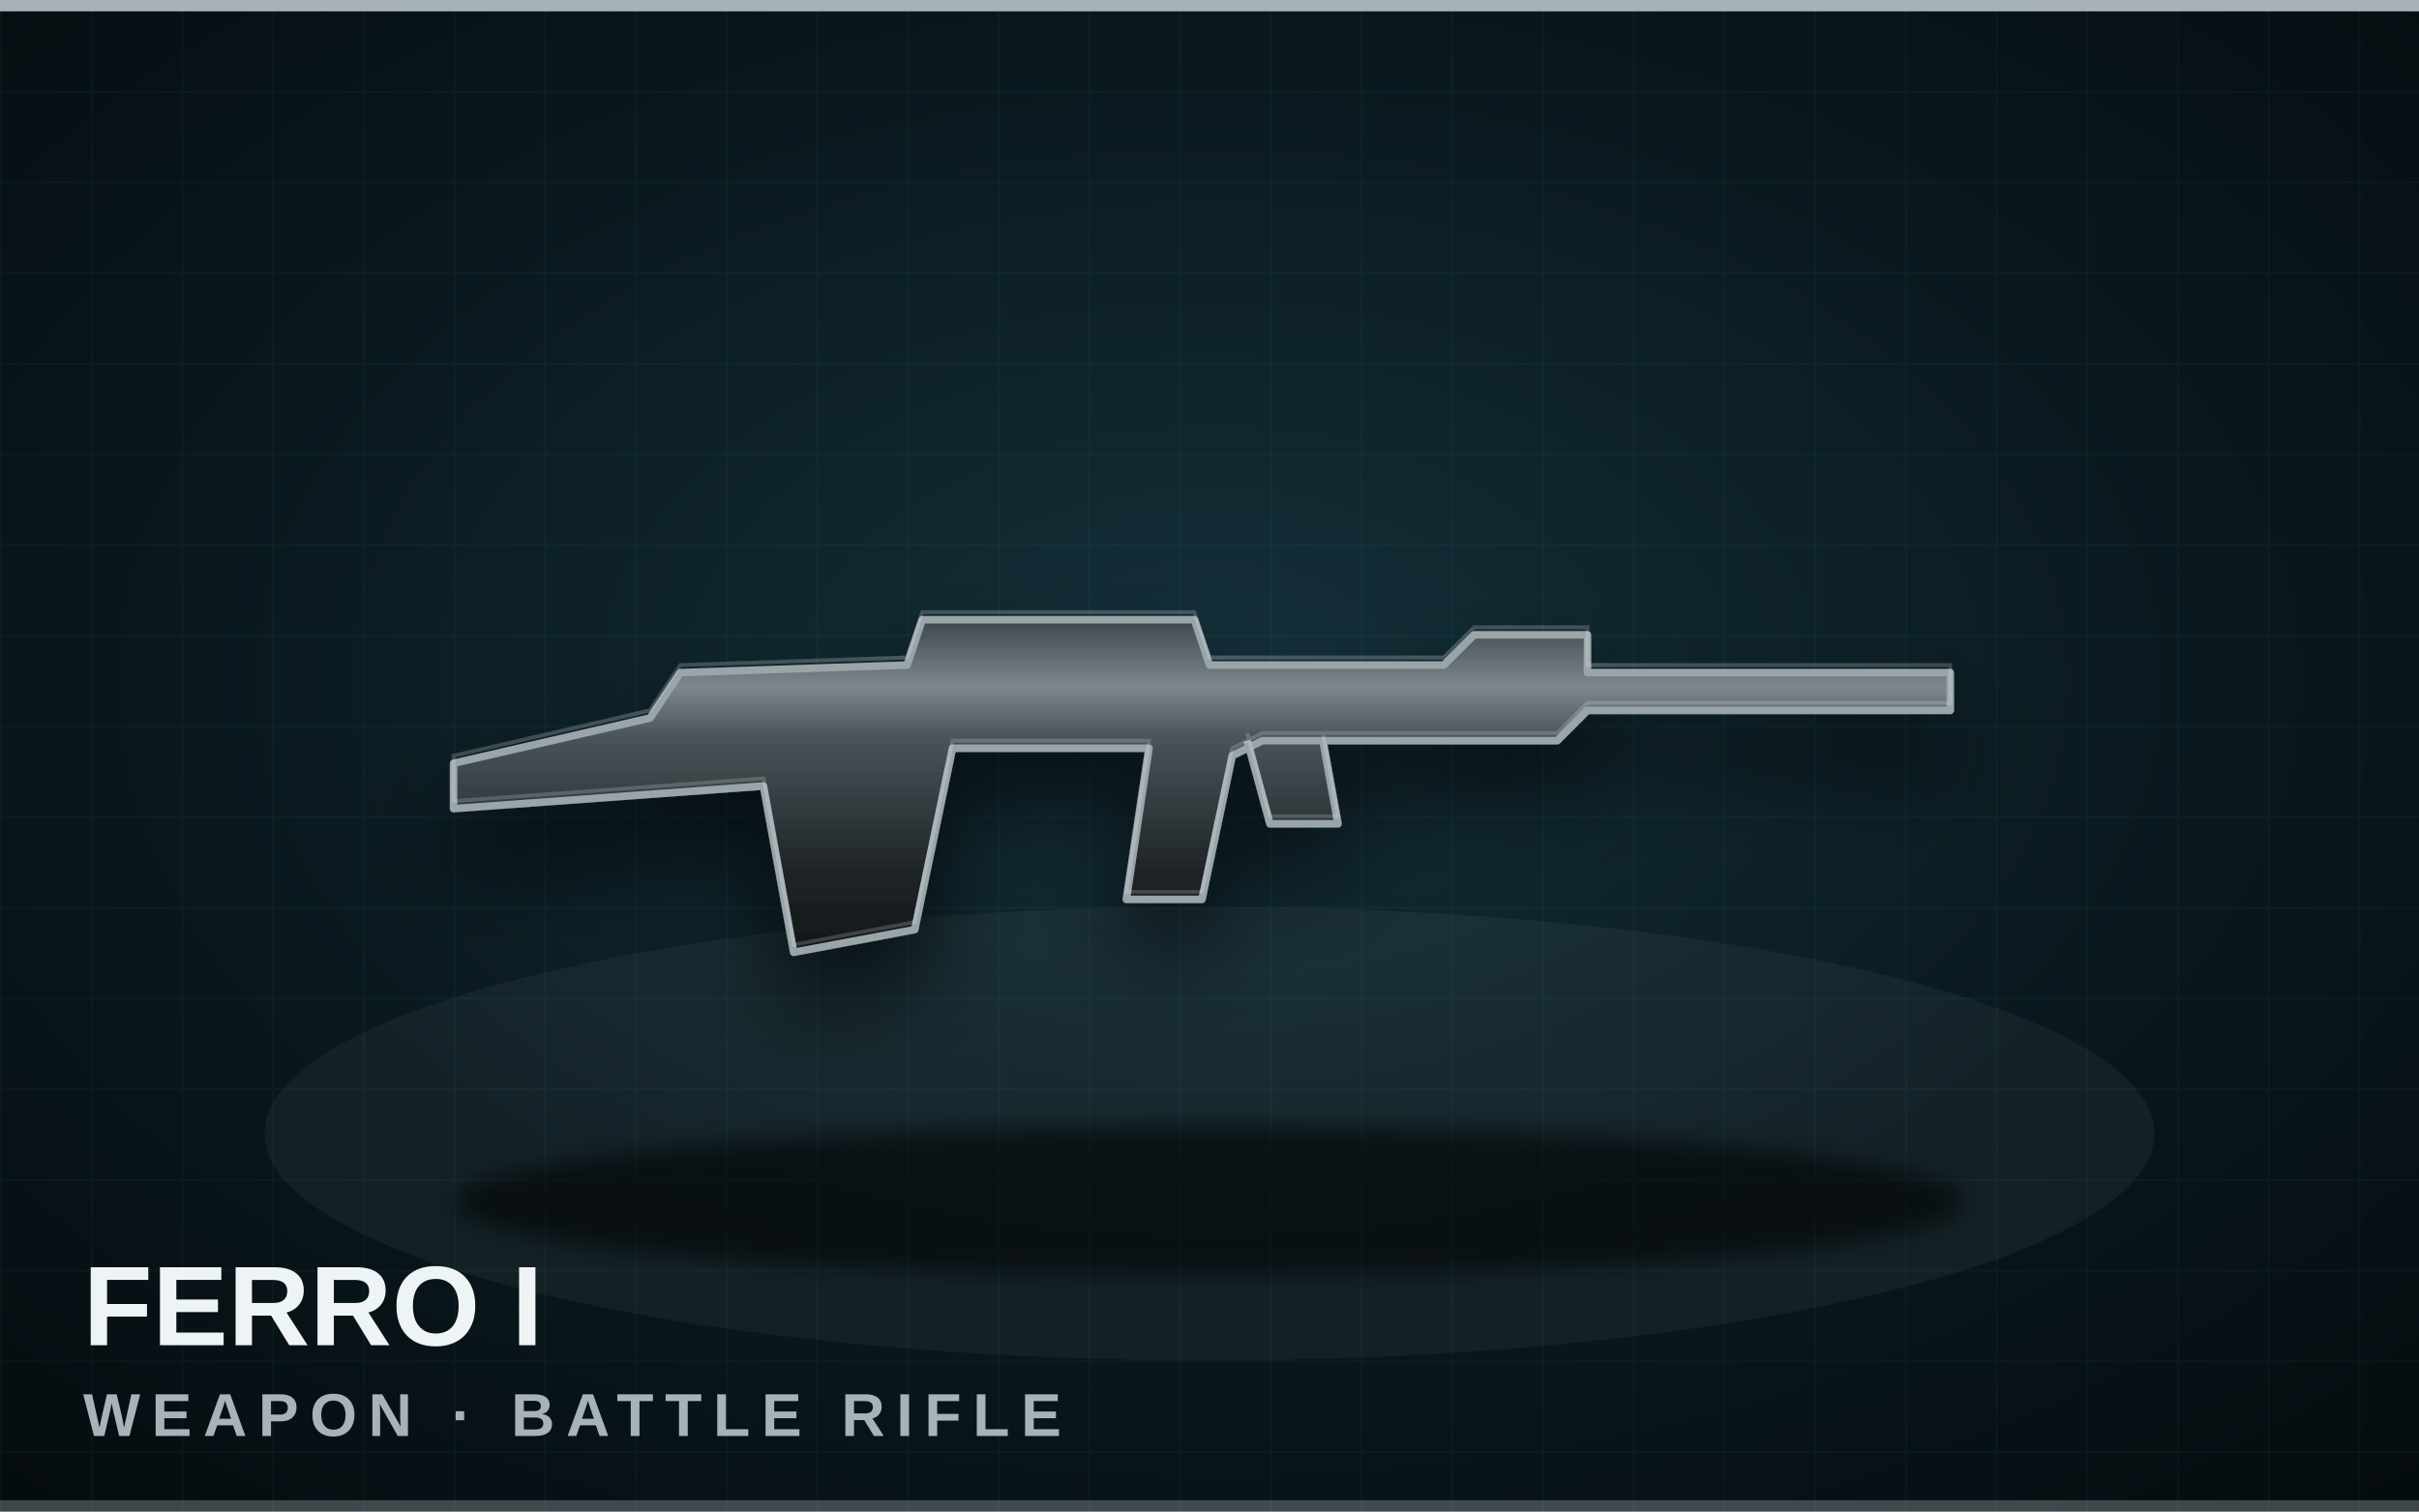
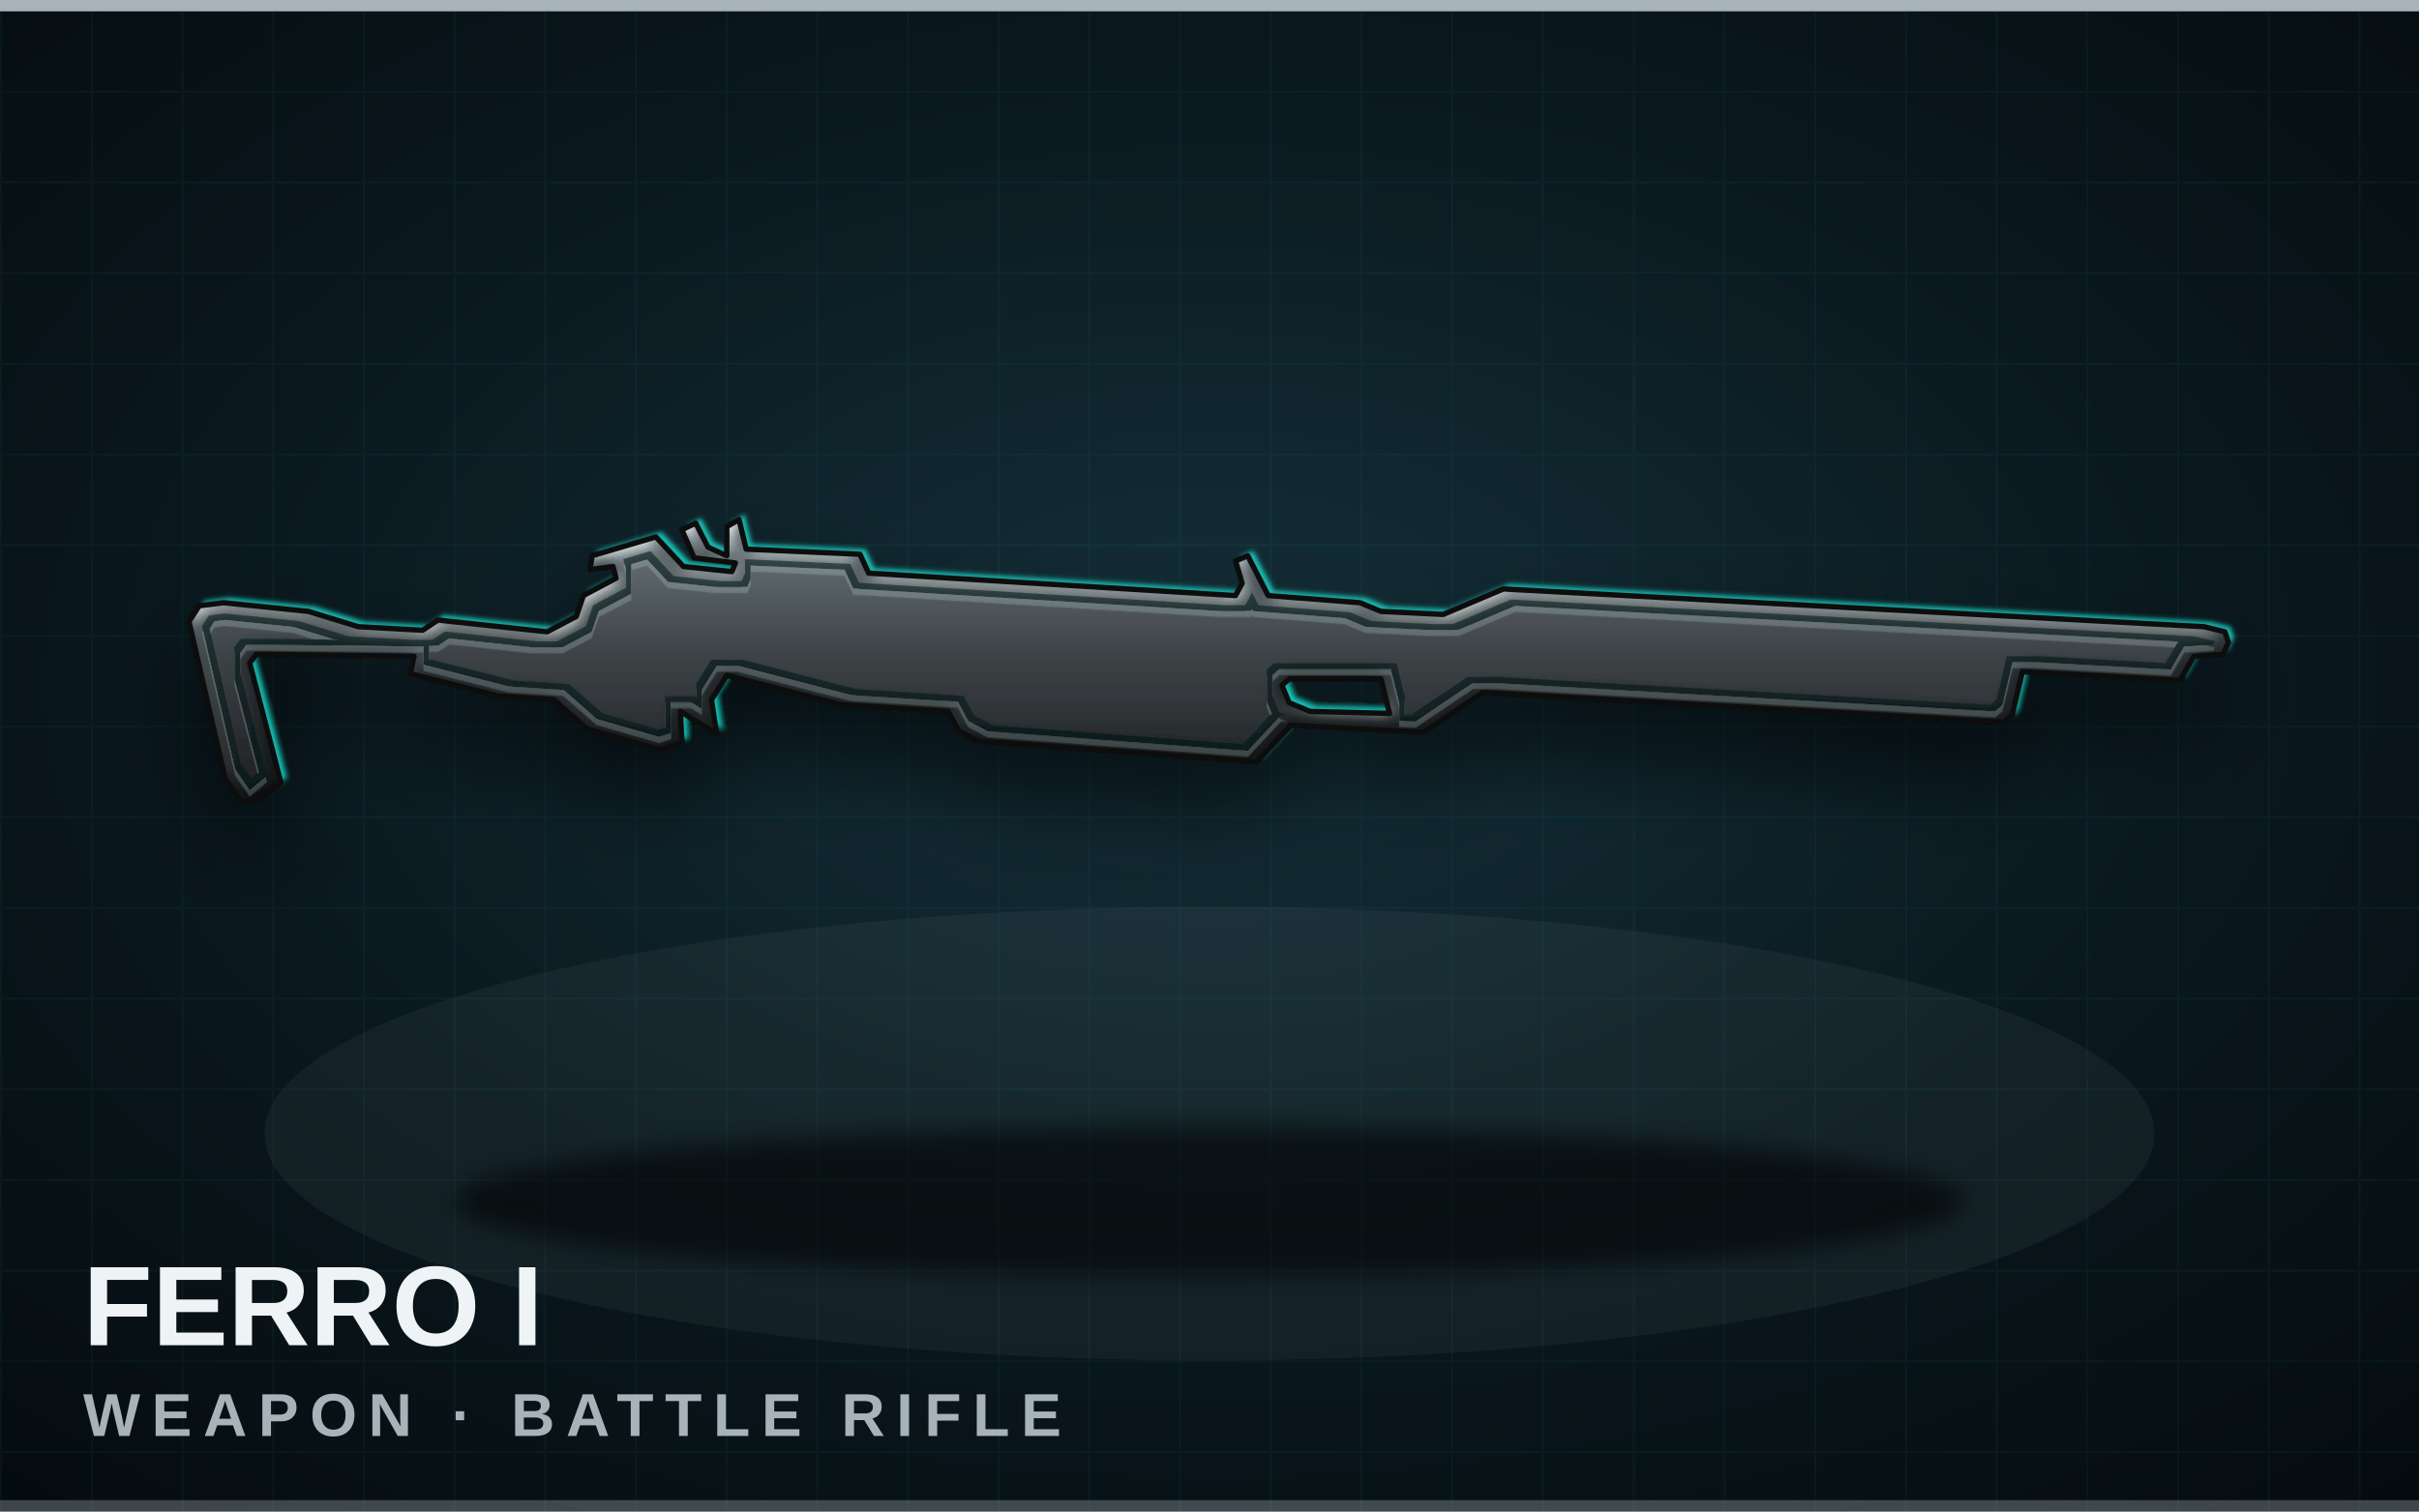
<svg xmlns="http://www.w3.org/2000/svg" viewBox="0 0 640 400" width="640" height="400">
  <defs>
    <radialGradient id="bg" cx="50%" cy="45%" r="75%">
      <stop offset="0" stop-color="#15303a" />
      <stop offset=".55" stop-color="#0a181e" />
      <stop offset="1" stop-color="#050b0e" />
    </radialGradient>
    <pattern id="grid" width="24" height="24" patternUnits="userSpaceOnUse">
      <path d="M24 0H0V24" fill="none" stroke="#19d3c5" stroke-opacity=".05" />
    </pattern>
    <linearGradient id="steelV" x1="0" y1="0" x2="0" y2="1">
      <stop offset="0" stop-color="#5b666c" />
      <stop offset=".18" stop-color="#e8eef0" />
      <stop offset=".32" stop-color="#b9c3c7" />
      <stop offset=".62" stop-color="#6b767c" />
      <stop offset=".85" stop-color="#3a4348" />
      <stop offset="1" stop-color="#252b2f" />
    </linearGradient>
    <linearGradient id="darkV" x1="0" y1="0" x2="0" y2="1">
      <stop offset="0" stop-color="#3e484d" />
      <stop offset=".2" stop-color="#7d888d" />
      <stop offset=".35" stop-color="#4a5459" />
      <stop offset=".75" stop-color="#1f2528" />
      <stop offset="1" stop-color="#121618" />
    </linearGradient>
    <linearGradient id="brassV" x1="0" y1="0" x2="0" y2="1">
      <stop offset="0" stop-color="#6b3f17" />
      <stop offset=".2" stop-color="#ffd38f" />
      <stop offset=".4" stop-color="#d1913f" />
      <stop offset=".75" stop-color="#7a4718" />
      <stop offset="1" stop-color="#3d220b" />
    </linearGradient>
    <linearGradient id="copperV" x1="0" y1="0" x2="0" y2="1">
      <stop offset="0" stop-color="#5a2a12" />
      <stop offset=".22" stop-color="#ffb07a" />
      <stop offset=".45" stop-color="#c8642c" />
      <stop offset="1" stop-color="#3a1607" />
    </linearGradient>
    <linearGradient id="whiteV" x1="0" y1="0" x2="0" y2="1">
      <stop offset="0" stop-color="#ffffff" />
      <stop offset=".5" stop-color="#dfe5e7" />
      <stop offset="1" stop-color="#9aa5aa" />
    </linearGradient>
    <linearGradient id="faceL" x1="0" y1="0" x2="1" y2="1">
      <stop offset="0" stop-color="#cfd7da" />
      <stop offset="1" stop-color="#6d787d" />
    </linearGradient>
    <linearGradient id="faceR" x1="0" y1="0" x2="1" y2="1">
      <stop offset="0" stop-color="#8b969b" />
      <stop offset="1" stop-color="#3a4348" />
    </linearGradient>
    <linearGradient id="faceT" x1="0" y1="0" x2="1" y2="0">
      <stop offset="0" stop-color="#eef3f4" />
      <stop offset="1" stop-color="#aab4b8" />
    </linearGradient>
    <linearGradient id="dfaceL" x1="0" y1="0" x2="1" y2="1">
      <stop offset="0" stop-color="#4f5a5f" />
      <stop offset="1" stop-color="#22282b" />
    </linearGradient>
    <linearGradient id="dfaceR" x1="0" y1="0" x2="1" y2="1">
      <stop offset="0" stop-color="#343c40" />
      <stop offset="1" stop-color="#14181a" />
    </linearGradient>
    <linearGradient id="dfaceT" x1="0" y1="0" x2="1" y2="0">
      <stop offset="0" stop-color="#6c777c" />
      <stop offset="1" stop-color="#3f484c" />
    </linearGradient>
    <radialGradient id="capFace" cx="40%" cy="38%" r="70%">
      <stop offset="0" stop-color="#cfd7da" />
      <stop offset=".6" stop-color="#5d686e" />
      <stop offset="1" stop-color="#20262a" />
    </radialGradient>
    <radialGradient id="specular" cx="50%" cy="50%" r="50%">
      <stop offset="0" stop-color="#fff" stop-opacity=".9" />
      <stop offset="1" stop-color="#fff" stop-opacity="0" />
    </radialGradient>
    <filter id="sh" x="-30%" y="-30%" width="160%" height="170%">
      <feDropShadow dx="0" dy="14" stdDeviation="12" flood-color="#000" flood-opacity=".6" />
    </filter>
    <filter id="glow" x="-50%" y="-50%" width="200%" height="200%">
      <feGaussianBlur stdDeviation="6" result="b" />
      <feMerge>
        <feMergeNode in="b" />
        <feMergeNode in="SourceGraphic" />
      </feMerge>
    </filter>
    <filter id="softglow" x="-50%" y="-50%" width="200%" height="200%">
      <feGaussianBlur stdDeviation="3" />
    </filter>
+     <linearGradient id="gunV" x1="0" y1="0" x2="0" y2="1">
+       <stop offset="0" stop-color="#8e999e" />
+       <stop offset=".12" stop-color="#5d686d" />
+       <stop offset=".45" stop-color="#363e42" />
+       <stop offset=".8" stop-color="#1c2124" />
+       <stop offset="1" stop-color="#121517" />
+     </linearGradient>
+     <filter id="metal" x="-5%" y="-10%" width="110%" height="130%" color-interpolation-filters="sRGB">
+       <feGaussianBlur in="SourceAlpha" stdDeviation="1.6" result="bump" />
+       <feSpecularLighting in="bump" surfaceScale="3.2" specularConstant=".95" specularExponent="22" lighting-color="#fff4e6" result="spec">
+         <feDistantLight azimuth="235" elevation="38" />
+       </feSpecularLighting>
+       <feComposite in="spec" in2="SourceAlpha" operator="in" result="specIn" />
+       <feDiffuseLighting in="bump" surfaceScale="3.2" diffuseConstant="1.05" lighting-color="#ffffff" result="diff">
+         <feDistantLight azimuth="235" elevation="50" />
+       </feDiffuseLighting>
+       <feComposite in="SourceGraphic" in2="diff" operator="arithmetic" k1="1.15" k2="0" k3="0" k4="0" result="lit" />
+       <feComposite in="lit" in2="SourceAlpha" operator="in" result="litIn" />
+       <feComposite in="litIn" in2="specIn" operator="arithmetic" k1="0" k2="1" k3=".55" k4="0" />
+     </filter>
+     <filter id="inset" x="-5%" y="-10%" width="110%" height="130%">
+       <feMorphology in="SourceAlpha" operator="erode" radius="5" result="e" />
+       <feMorphology in="e" operator="erode" radius="1" result="e2" />
+       <feComposite in="e" in2="e2" operator="out" result="ln" />
+       <feOffset in="ln" dy="1.2" result="lo" />
+       <feComposite in="lo" in2="ln" operator="out" result="hl" />
+       <feFlood flood-color="#05080a" flood-opacity=".55" />
+       <feComposite in2="ln" operator="in" result="dk" />
+       <feFlood flood-color="#cfe3e6" flood-opacity=".22" />
+       <feComposite in2="hl" operator="in" result="lt" />
+       <feMerge>
+         <feMergeNode in="dk" />
+         <feMergeNode in="lt" />
+       </feMerge>
+     </filter>
+     <filter id="rim" x="-5%" y="-15%" width="110%" height="130%">
+       <feOffset in="SourceAlpha" dx="1.1" dy="-1.0" result="o" />
+       <feComposite in="o" in2="SourceAlpha" operator="out" result="r" />
+       <feGaussianBlur in="r" stdDeviation=".45" result="rb" />
+       <feFlood flood-color="#19d3c5" flood-opacity=".85" />
+       <feComposite in2="rb" operator="in" />
+     </filter>
  </defs>
  <rect width="640" height="400" fill="url(#bg)" />
  <rect width="640" height="400" fill="url(#grid)" />
  <ellipse cx="320" cy="300" rx="250" ry="60" fill="#a7b3b8" opacity=".07" />
  <ellipse cx="320" cy="318" rx="200" ry="20" fill="#000" opacity=".55" filter="url(#softglow)" />
  <g filter="url(#sh)">
-     <g transform="translate(120 130)">
-       <path d="M0 72 L52 60 L60 48 L120 46 L124 34 L196 34 L200 46 L262 46 L270 38 L300 38 L300 48 L396 48 L396 58 L300 58 L292 66 L214 66 L206 70 L198 108 L178 108 L184 68 L132 68 L122 116 L90 122 L82 78 L0 84 Z M210 66 l6 22 h18 l-4 -22" fill="url(#darkV)" stroke="#9aa5aa" stroke-width="2" stroke-linejoin="round" />
-       <path d="M0 72 L52 60 L60 48 L120 46 L124 34 L196 34 L200 46 L262 46 L270 38 L300 38 L300 48 L396 48 L396 58 L300 58 L292 66 L214 66 L206 70 L198 108 L178 108 L184 68 L132 68 L122 116 L90 122 L82 78 L0 84 Z M210 66 l6 22 h18 l-4 -22" fill="none" stroke="#fff" stroke-opacity=".18" stroke-width="1" transform="translate(0 -2)" />
+     <g transform="translate(50.0 137.5) scale(1.350)">
+       <path d="M0.0 20.0 L7.1 50.8 L10.2 55.3 L13.9 54.9 L18.0 51.5 L11.9 28.1 L13.2 26.4 L44.1 26.8 L43.4 30.2 L60.7 34.6 L71.5 35.3 L78.0 41.0 L92.2 45.1 L96.6 43.7 L96.3 37.6 L103.4 42.0 L102.4 35.3 L105.4 30.5 L127.8 36.3 L148.8 37.6 L150.8 41.4 L154.6 43.4 L209.2 47.5 L215.9 40.3 L242.0 41.7 L253.6 33.9 L355.6 39.7 L357.3 38.3 L359.3 29.8 L390.2 31.5 L392.9 26.8 L398.6 26.4 L399.7 24.1 L399.0 22.0 L394.9 21.0 L257.6 13.6 L245.8 18.6 L233.6 18.0 L229.5 16.3 L211.5 14.9 L207.5 7.1 L205.1 8.1 L206.4 12.5 L205.1 14.9 L133.2 10.5 L131.5 6.8 L109.2 5.8 L107.8 0.0 L105.4 1.4 L105.4 7.1 L101.7 5.4 L99.3 0.7 L96.6 2.0 L99.0 7.5 L107.1 8.5 L106.4 10.2 L96.9 9.2 L91.5 3.4 L79.0 7.1 L78.6 9.8 L83.1 9.2 L83.7 11.5 L77.3 14.9 L75.9 19.0 L70.2 22.0 L48.8 19.7 L45.8 21.7 L33.2 21.0 L23.4 18.0 L6.8 16.3 L2.0 16.9 Z M214.2 32.5 L215.6 31.2 L233.6 31.2 L235.3 38.0 L219.7 37.6 L215.6 35.9 Z" fill="#000" fill-rule="evenodd" filter="url(#rim)" />
+     </g>
+     <g transform="translate(50.0 137.5) scale(1.350)">
+       <path d="M0.0 20.0 L7.1 50.8 L10.2 55.3 L13.9 54.9 L18.0 51.5 L11.9 28.1 L13.2 26.4 L44.1 26.8 L43.4 30.2 L60.7 34.6 L71.5 35.3 L78.0 41.0 L92.2 45.1 L96.6 43.7 L96.3 37.6 L103.4 42.0 L102.4 35.3 L105.4 30.5 L127.8 36.3 L148.8 37.6 L150.8 41.4 L154.6 43.4 L209.2 47.5 L215.9 40.3 L242.0 41.7 L253.6 33.9 L355.6 39.7 L357.3 38.3 L359.3 29.8 L390.2 31.5 L392.9 26.8 L398.6 26.4 L399.7 24.1 L399.0 22.0 L394.9 21.0 L257.6 13.6 L245.8 18.6 L233.6 18.0 L229.5 16.3 L211.5 14.9 L207.5 7.1 L205.1 8.1 L206.4 12.5 L205.1 14.9 L133.2 10.5 L131.5 6.8 L109.2 5.8 L107.8 0.0 L105.4 1.4 L105.4 7.1 L101.7 5.4 L99.3 0.7 L96.6 2.0 L99.0 7.5 L107.1 8.5 L106.4 10.2 L96.9 9.2 L91.5 3.4 L79.0 7.1 L78.6 9.8 L83.1 9.2 L83.7 11.5 L77.3 14.9 L75.9 19.0 L70.2 22.0 L48.8 19.7 L45.8 21.7 L33.2 21.0 L23.4 18.0 L6.8 16.3 L2.0 16.9 Z M214.2 32.5 L215.6 31.2 L233.6 31.2 L235.3 38.0 L219.7 37.6 L215.6 35.9 Z" fill="url(#gunV)" fill-rule="evenodd" filter="url(#metal)" />
+       <path d="M0.0 20.0 L7.1 50.8 L10.2 55.3 L13.9 54.9 L18.0 51.5 L11.9 28.1 L13.2 26.4 L44.1 26.8 L43.4 30.2 L60.7 34.6 L71.5 35.3 L78.0 41.0 L92.2 45.1 L96.6 43.7 L96.3 37.6 L103.4 42.0 L102.4 35.3 L105.4 30.5 L127.8 36.3 L148.8 37.6 L150.8 41.4 L154.6 43.4 L209.2 47.5 L215.9 40.3 L242.0 41.7 L253.6 33.9 L355.6 39.7 L357.3 38.3 L359.3 29.8 L390.2 31.5 L392.9 26.8 L398.6 26.4 L399.7 24.1 L399.0 22.0 L394.9 21.0 L257.6 13.6 L245.8 18.6 L233.6 18.0 L229.5 16.3 L211.5 14.9 L207.5 7.1 L205.1 8.1 L206.4 12.5 L205.1 14.9 L133.2 10.5 L131.5 6.8 L109.2 5.8 L107.8 0.0 L105.4 1.4 L105.4 7.1 L101.7 5.4 L99.3 0.7 L96.6 2.0 L99.0 7.5 L107.1 8.5 L106.4 10.2 L96.9 9.2 L91.5 3.4 L79.0 7.1 L78.6 9.8 L83.1 9.2 L83.7 11.5 L77.3 14.9 L75.9 19.0 L70.2 22.0 L48.8 19.7 L45.8 21.7 L33.2 21.0 L23.4 18.0 L6.8 16.3 L2.0 16.9 Z M214.2 32.5 L215.6 31.2 L233.6 31.2 L235.3 38.0 L219.7 37.6 L215.6 35.9 Z" fill="#000" fill-rule="evenodd" filter="url(#inset)" />
+       <path d="M0.0 20.0 L7.1 50.8 L10.2 55.3 L13.9 54.9 L18.0 51.5 L11.9 28.1 L13.2 26.4 L44.1 26.8 L43.4 30.2 L60.7 34.6 L71.5 35.3 L78.0 41.0 L92.2 45.1 L96.6 43.7 L96.3 37.6 L103.4 42.0 L102.4 35.3 L105.4 30.5 L127.8 36.3 L148.8 37.6 L150.8 41.4 L154.6 43.4 L209.2 47.5 L215.9 40.3 L242.0 41.7 L253.6 33.9 L355.6 39.7 L357.3 38.3 L359.3 29.8 L390.2 31.5 L392.9 26.8 L398.6 26.4 L399.7 24.1 L399.0 22.0 L394.9 21.0 L257.6 13.6 L245.8 18.6 L233.6 18.0 L229.5 16.3 L211.5 14.9 L207.5 7.1 L205.1 8.1 L206.4 12.5 L205.1 14.9 L133.2 10.5 L131.5 6.8 L109.2 5.8 L107.8 0.0 L105.4 1.4 L105.4 7.1 L101.7 5.4 L99.3 0.7 L96.6 2.0 L99.0 7.5 L107.1 8.5 L106.4 10.2 L96.9 9.2 L91.5 3.4 L79.0 7.1 L78.6 9.8 L83.1 9.2 L83.7 11.5 L77.3 14.9 L75.9 19.0 L70.2 22.0 L48.8 19.7 L45.8 21.7 L33.2 21.0 L23.4 18.0 L6.8 16.3 L2.0 16.9 Z M214.2 32.5 L215.6 31.2 L233.6 31.2 L235.3 38.0 L219.7 37.6 L215.6 35.9 Z" fill="none" stroke="#0a0d0f" stroke-width="1.04" stroke-linejoin="round" />
    </g>
  </g>
  <path d="M0 0H640V3H0Z" fill="#a7b3b8" />
  <path d="M0 397H640V400H0Z" fill="#a7b3b8" opacity=".35" />
  <text x="22" y="380" font-family="'Barlow Condensed','Arial Narrow','Helvetica Neue',Arial,sans-serif" font-size="16" font-weight="700" letter-spacing="3" fill="#a7b3b8">WEAPON · BATTLE RIFLE</text>
  <text x="22" y="356" font-family="'Barlow Condensed','Arial Narrow','Helvetica Neue',Arial,sans-serif" font-size="30" font-weight="800" fill="#eef4f5">FERRO I</text>
</svg>
